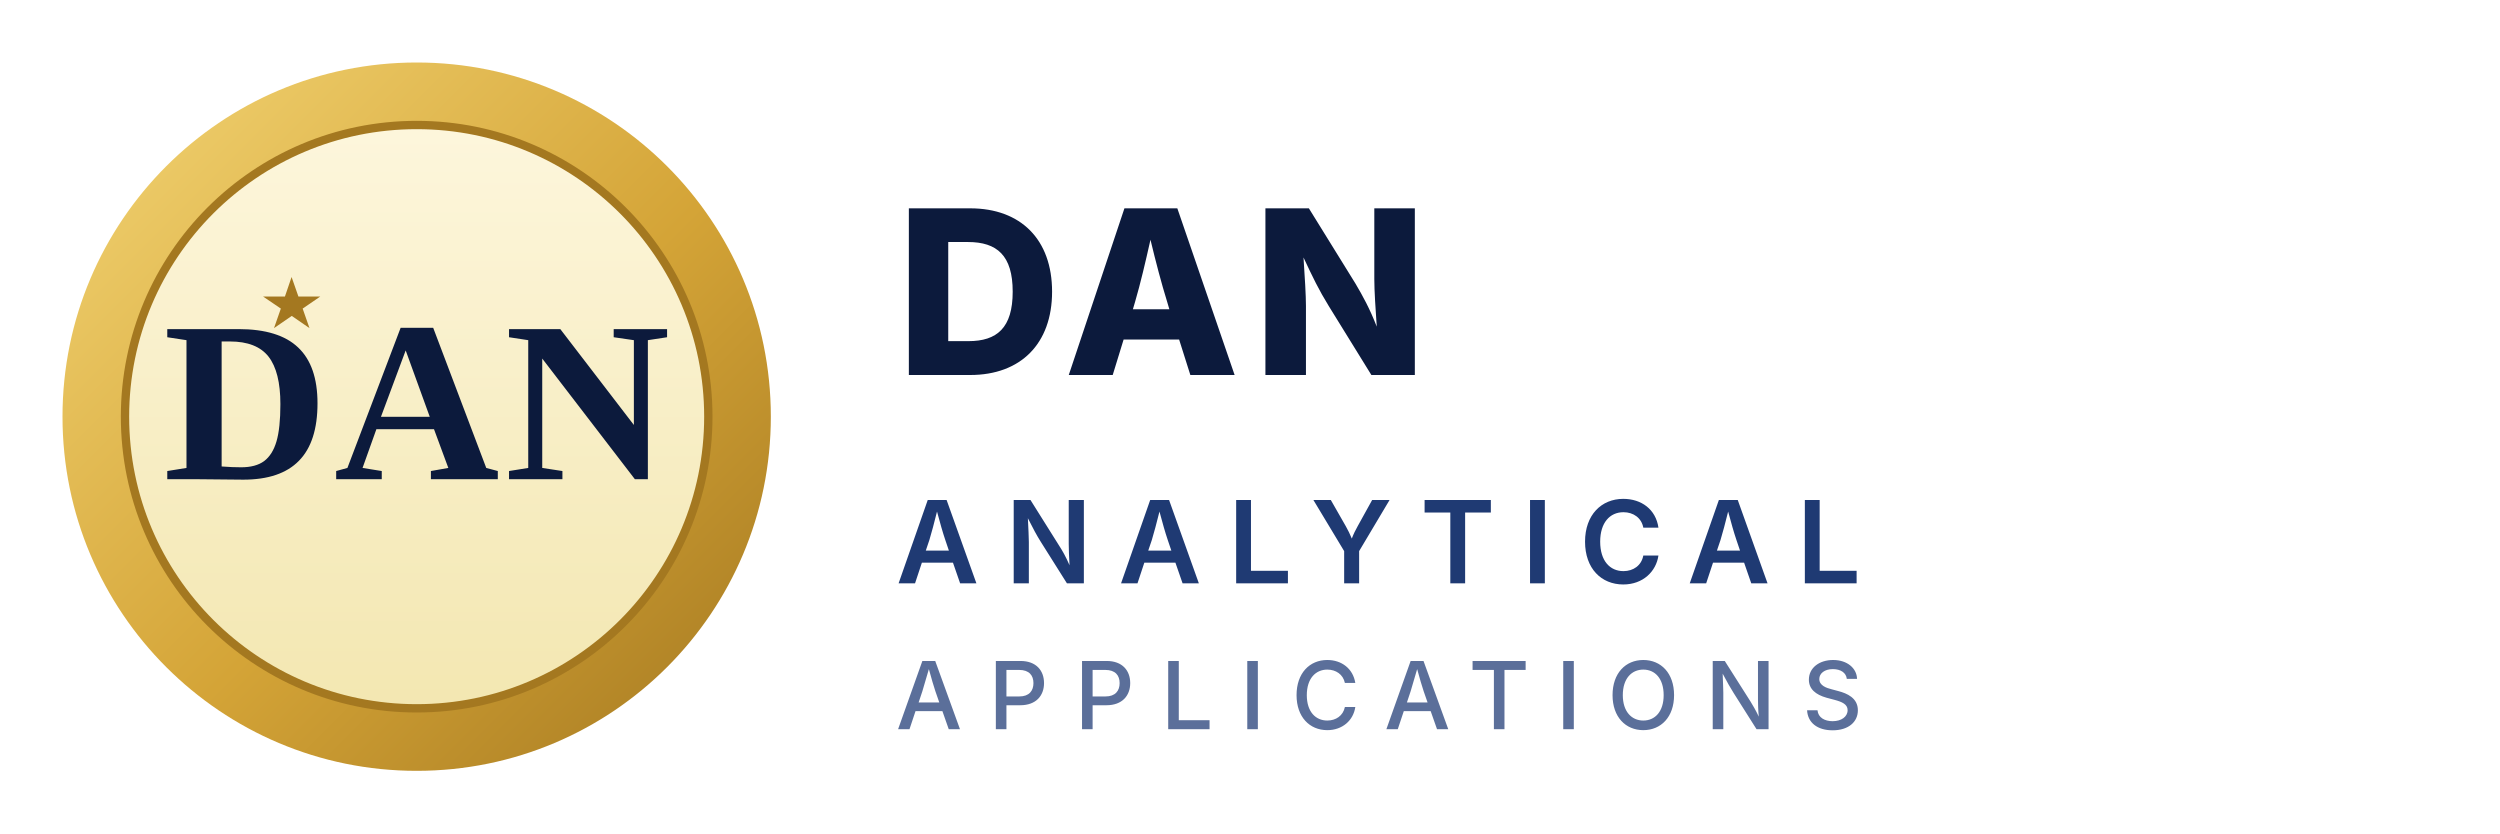
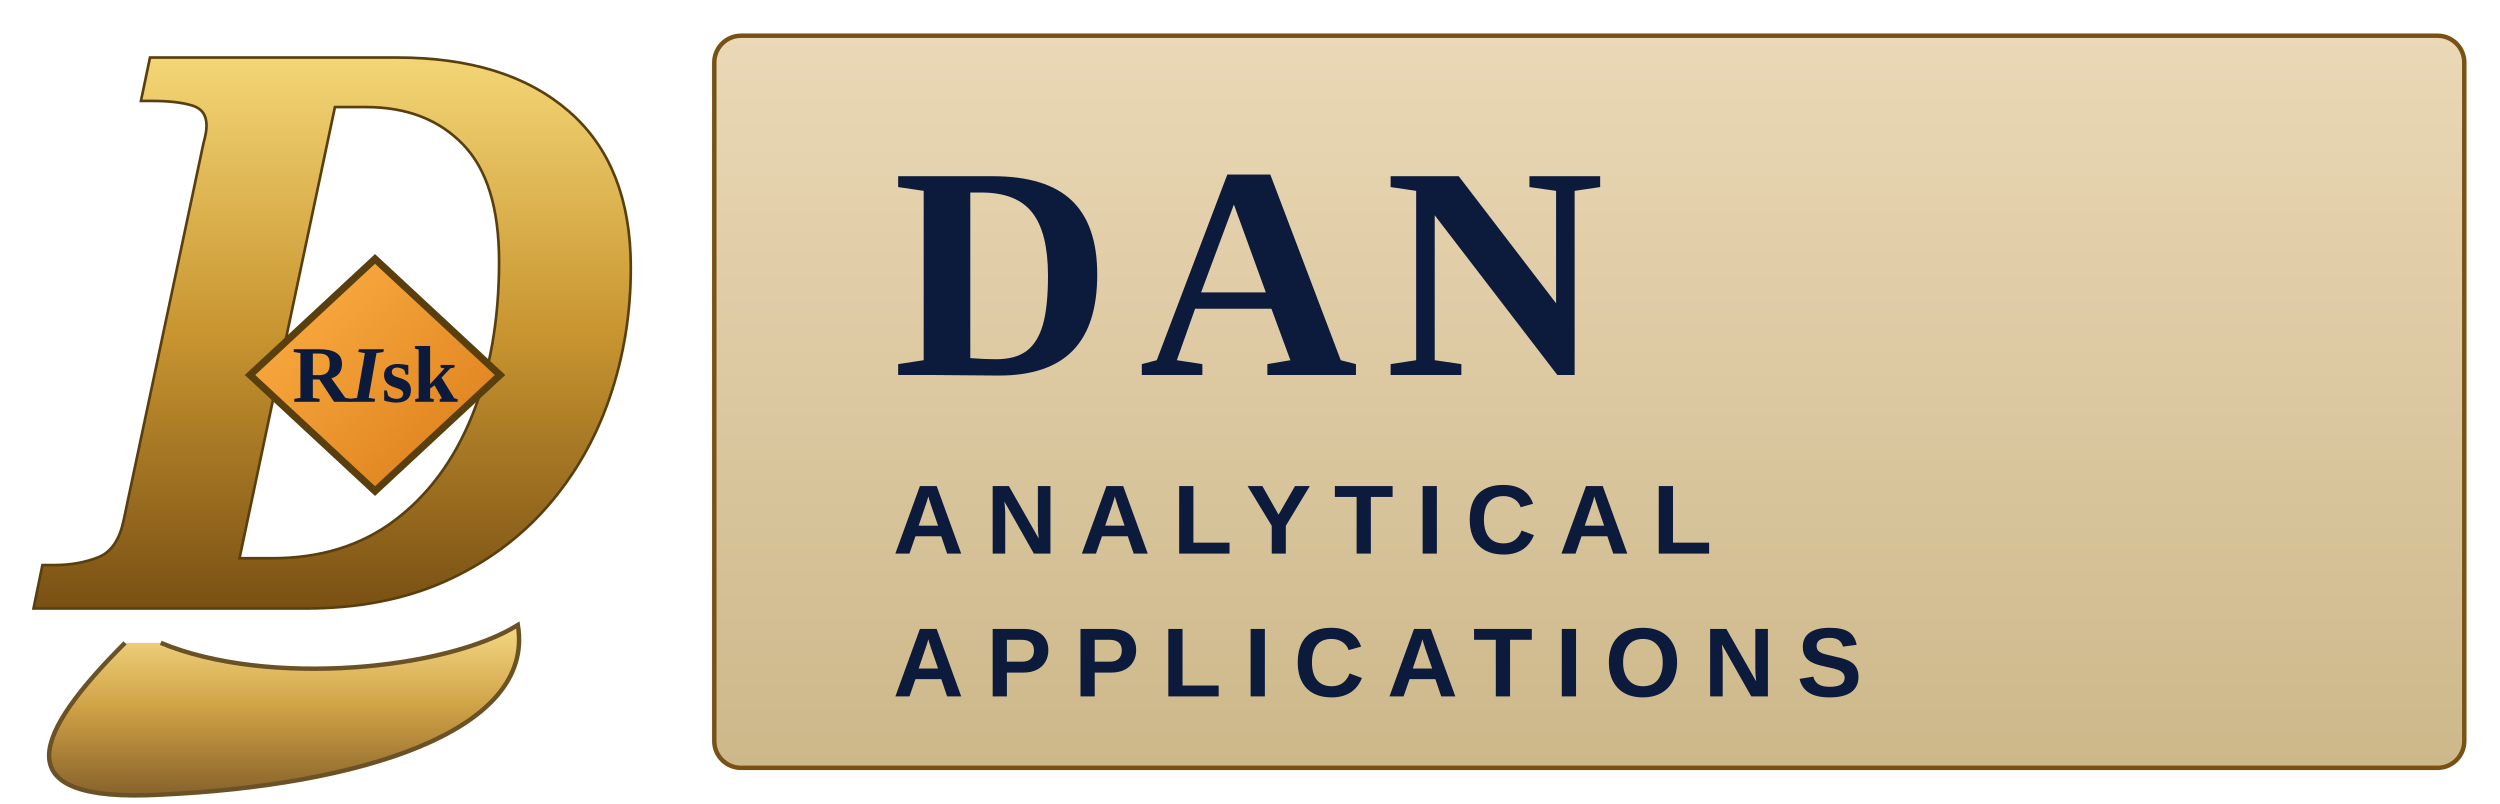
- <svg xmlns="http://www.w3.org/2000/svg" viewBox="0 0 240 80" role="img" aria-label="DAN Analytical Applications">
+ <svg xmlns="http://www.w3.org/2000/svg" viewBox="0 0 280 90" role="img" aria-label="DAN Analytical Applications">
  <defs>
-     <linearGradient id="danGold" x1="0%" y1="0%" x2="100%" y2="100%">
+     <linearGradient id="goldD" x1="0%" y1="0%" x2="0%" y2="100%">
      <stop offset="0%" stop-color="#f3d575" />
-       <stop offset="55%" stop-color="#d4a437" />
-       <stop offset="100%" stop-color="#a47820" />
+       <stop offset="50%" stop-color="#c89530" />
+       <stop offset="100%" stop-color="#7a5114" />
    </linearGradient>
-     <linearGradient id="danCream" x1="0%" y1="0%" x2="0%" y2="100%">
-       <stop offset="0%" stop-color="#fdf6dc" />
-       <stop offset="100%" stop-color="#f3e7b1" />
+     <linearGradient id="tanPanel" x1="0%" y1="0%" x2="0%" y2="100%">
+       <stop offset="0%" stop-color="#ead8b6" />
+       <stop offset="100%" stop-color="#cdb88a" />
+     </linearGradient>
+     <linearGradient id="diamondOrange" x1="0%" y1="0%" x2="100%" y2="100%">
+       <stop offset="0%" stop-color="#ffb347" />
+       <stop offset="100%" stop-color="#d97a18" />
    </linearGradient>
  </defs>
-   <g transform="translate(40 40)">
-     <circle r="34" fill="url(#danGold)" />
-     <circle r="28" fill="url(#danCream)" stroke="#a47820" stroke-width="0.8" />
-     <text x="0" y="6" font-family="Georgia, 'Times New Roman', serif" font-size="22" font-weight="700" fill="#0c1a3c" text-anchor="middle" letter-spacing="0.5">DAN</text>
-     <text x="-12" y="-9" font-family="Georgia, serif" font-size="6" font-weight="700" fill="#a47820" text-anchor="middle">★</text>
+   <rect x="80" y="4" width="196" height="82" rx="3" fill="url(#tanPanel)" stroke="#7a5114" stroke-width="0.5" />
+   <text x="6" y="68" font-family="'Snell Roundhand', 'Brush Script MT', 'Lucida Calligraphy', 'Apple Chancery', Georgia, serif" font-size="86" font-weight="900" font-style="italic" fill="url(#goldD)" stroke="#5a3f0e" stroke-width="0.6" paint-order="stroke fill">D</text>
+   <path d="M 14,72 C 4,82 0,90 18,89 C 40,88 60,82 58,70 C 50,75 30,77 18,72" fill="url(#goldD)" stroke="#5a3f0e" stroke-width="0.5" opacity="0.9" />
+   <g transform="translate(42 42)">
+     <polygon points="0,-13 14,0 0,13 -14,0" fill="url(#diamondOrange)" stroke="#5a3f0e" stroke-width="0.8" />
+     <text x="0" y="3" text-anchor="middle" font-family="Georgia, 'Times New Roman', serif" font-size="9" font-weight="700" fill="#0c1a3c">R<tspan font-style="italic">I</tspan>sk</text>
  </g>
-   <g transform="translate(86 0)">
-     <text x="0" y="36" font-family="'Inter', 'Helvetica Neue', Arial, sans-serif" font-size="22" font-weight="800" fill="#0c1a3c" letter-spacing="1.2">DAN</text>
-     <text x="0" y="56" font-family="'Inter', 'Helvetica Neue', Arial, sans-serif" font-size="11" font-weight="600" fill="#1f3a73" letter-spacing="2.5">ANALYTICAL</text>
-     <text x="0" y="70" font-family="'Inter', 'Helvetica Neue', Arial, sans-serif" font-size="9" font-weight="500" fill="#5b6f9a" letter-spacing="2.5">APPLICATIONS</text>
-   </g>
+   <text x="100" y="42" font-family="Georgia, 'Times New Roman', serif" font-size="34" font-weight="900" fill="#0c1a3c" letter-spacing="3">DAN</text>
+   <text x="100" y="62" font-family="'Helvetica Neue', Arial, sans-serif" font-size="11" font-weight="700" fill="#0c1a3c" letter-spacing="2.5">ANALYTICAL</text>
+   <text x="100" y="78" font-family="'Helvetica Neue', Arial, sans-serif" font-size="11" font-weight="700" fill="#0c1a3c" letter-spacing="2.5">APPLICATIONS</text>
</svg>
